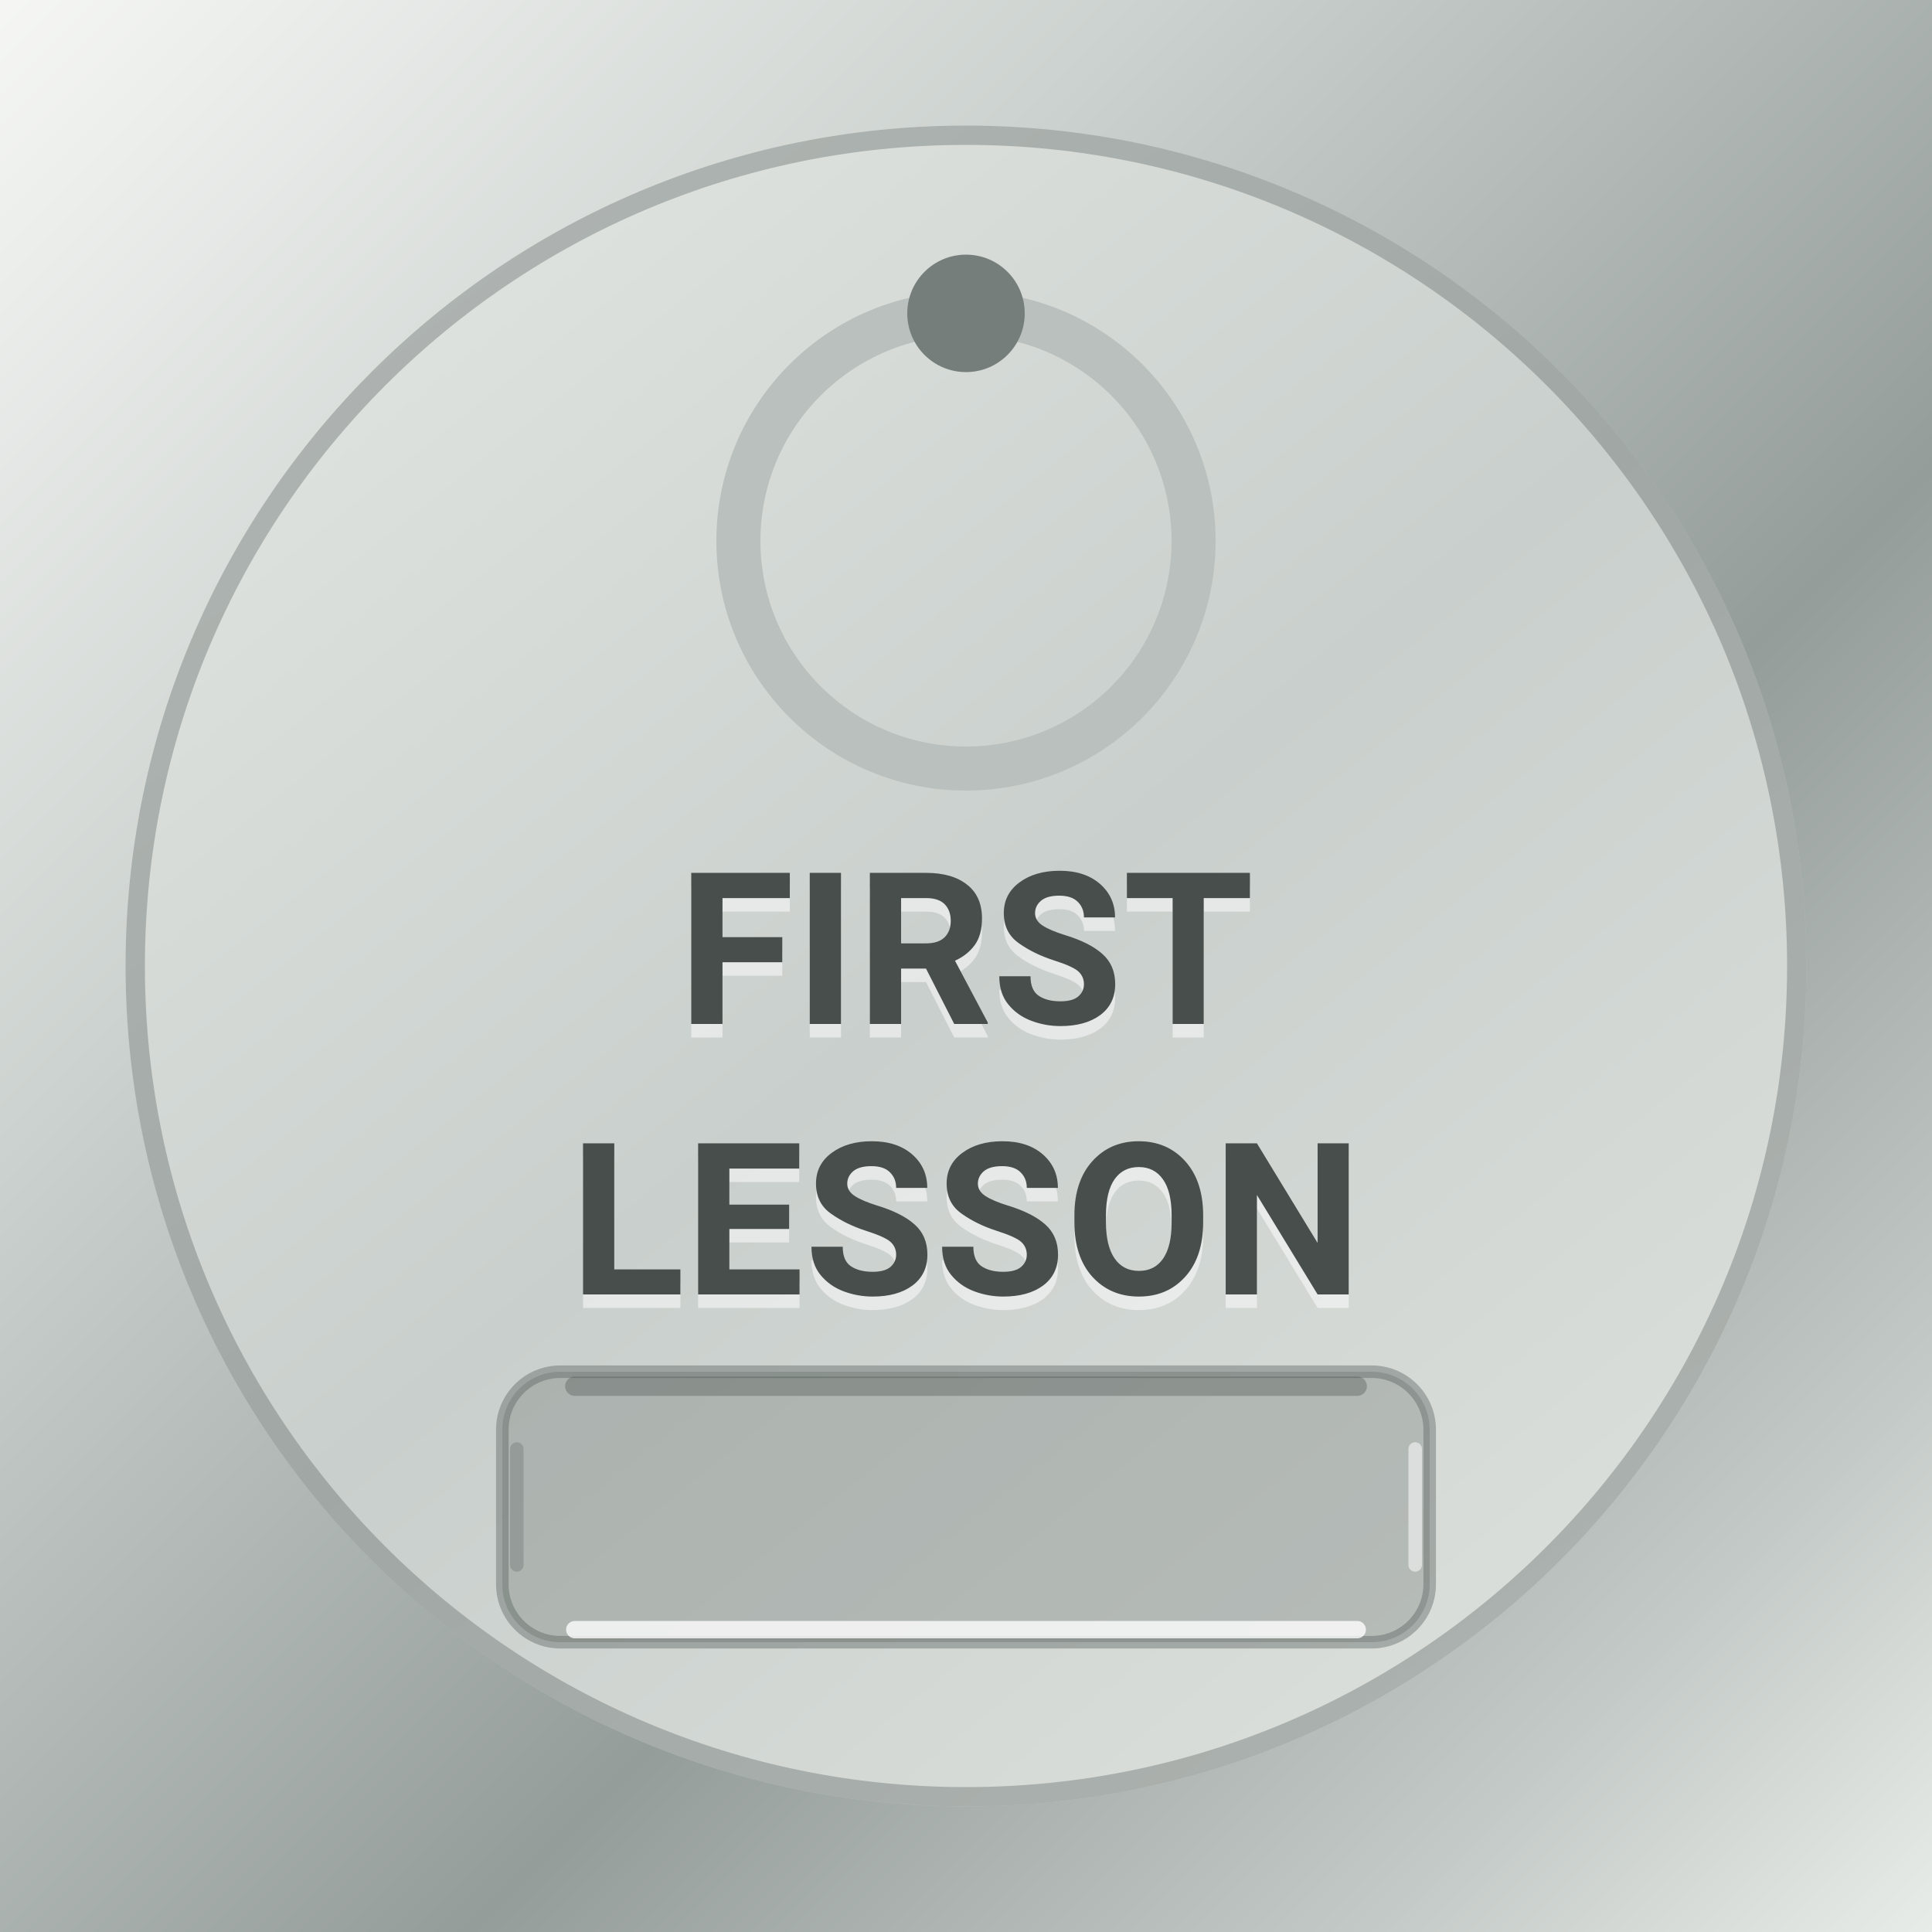
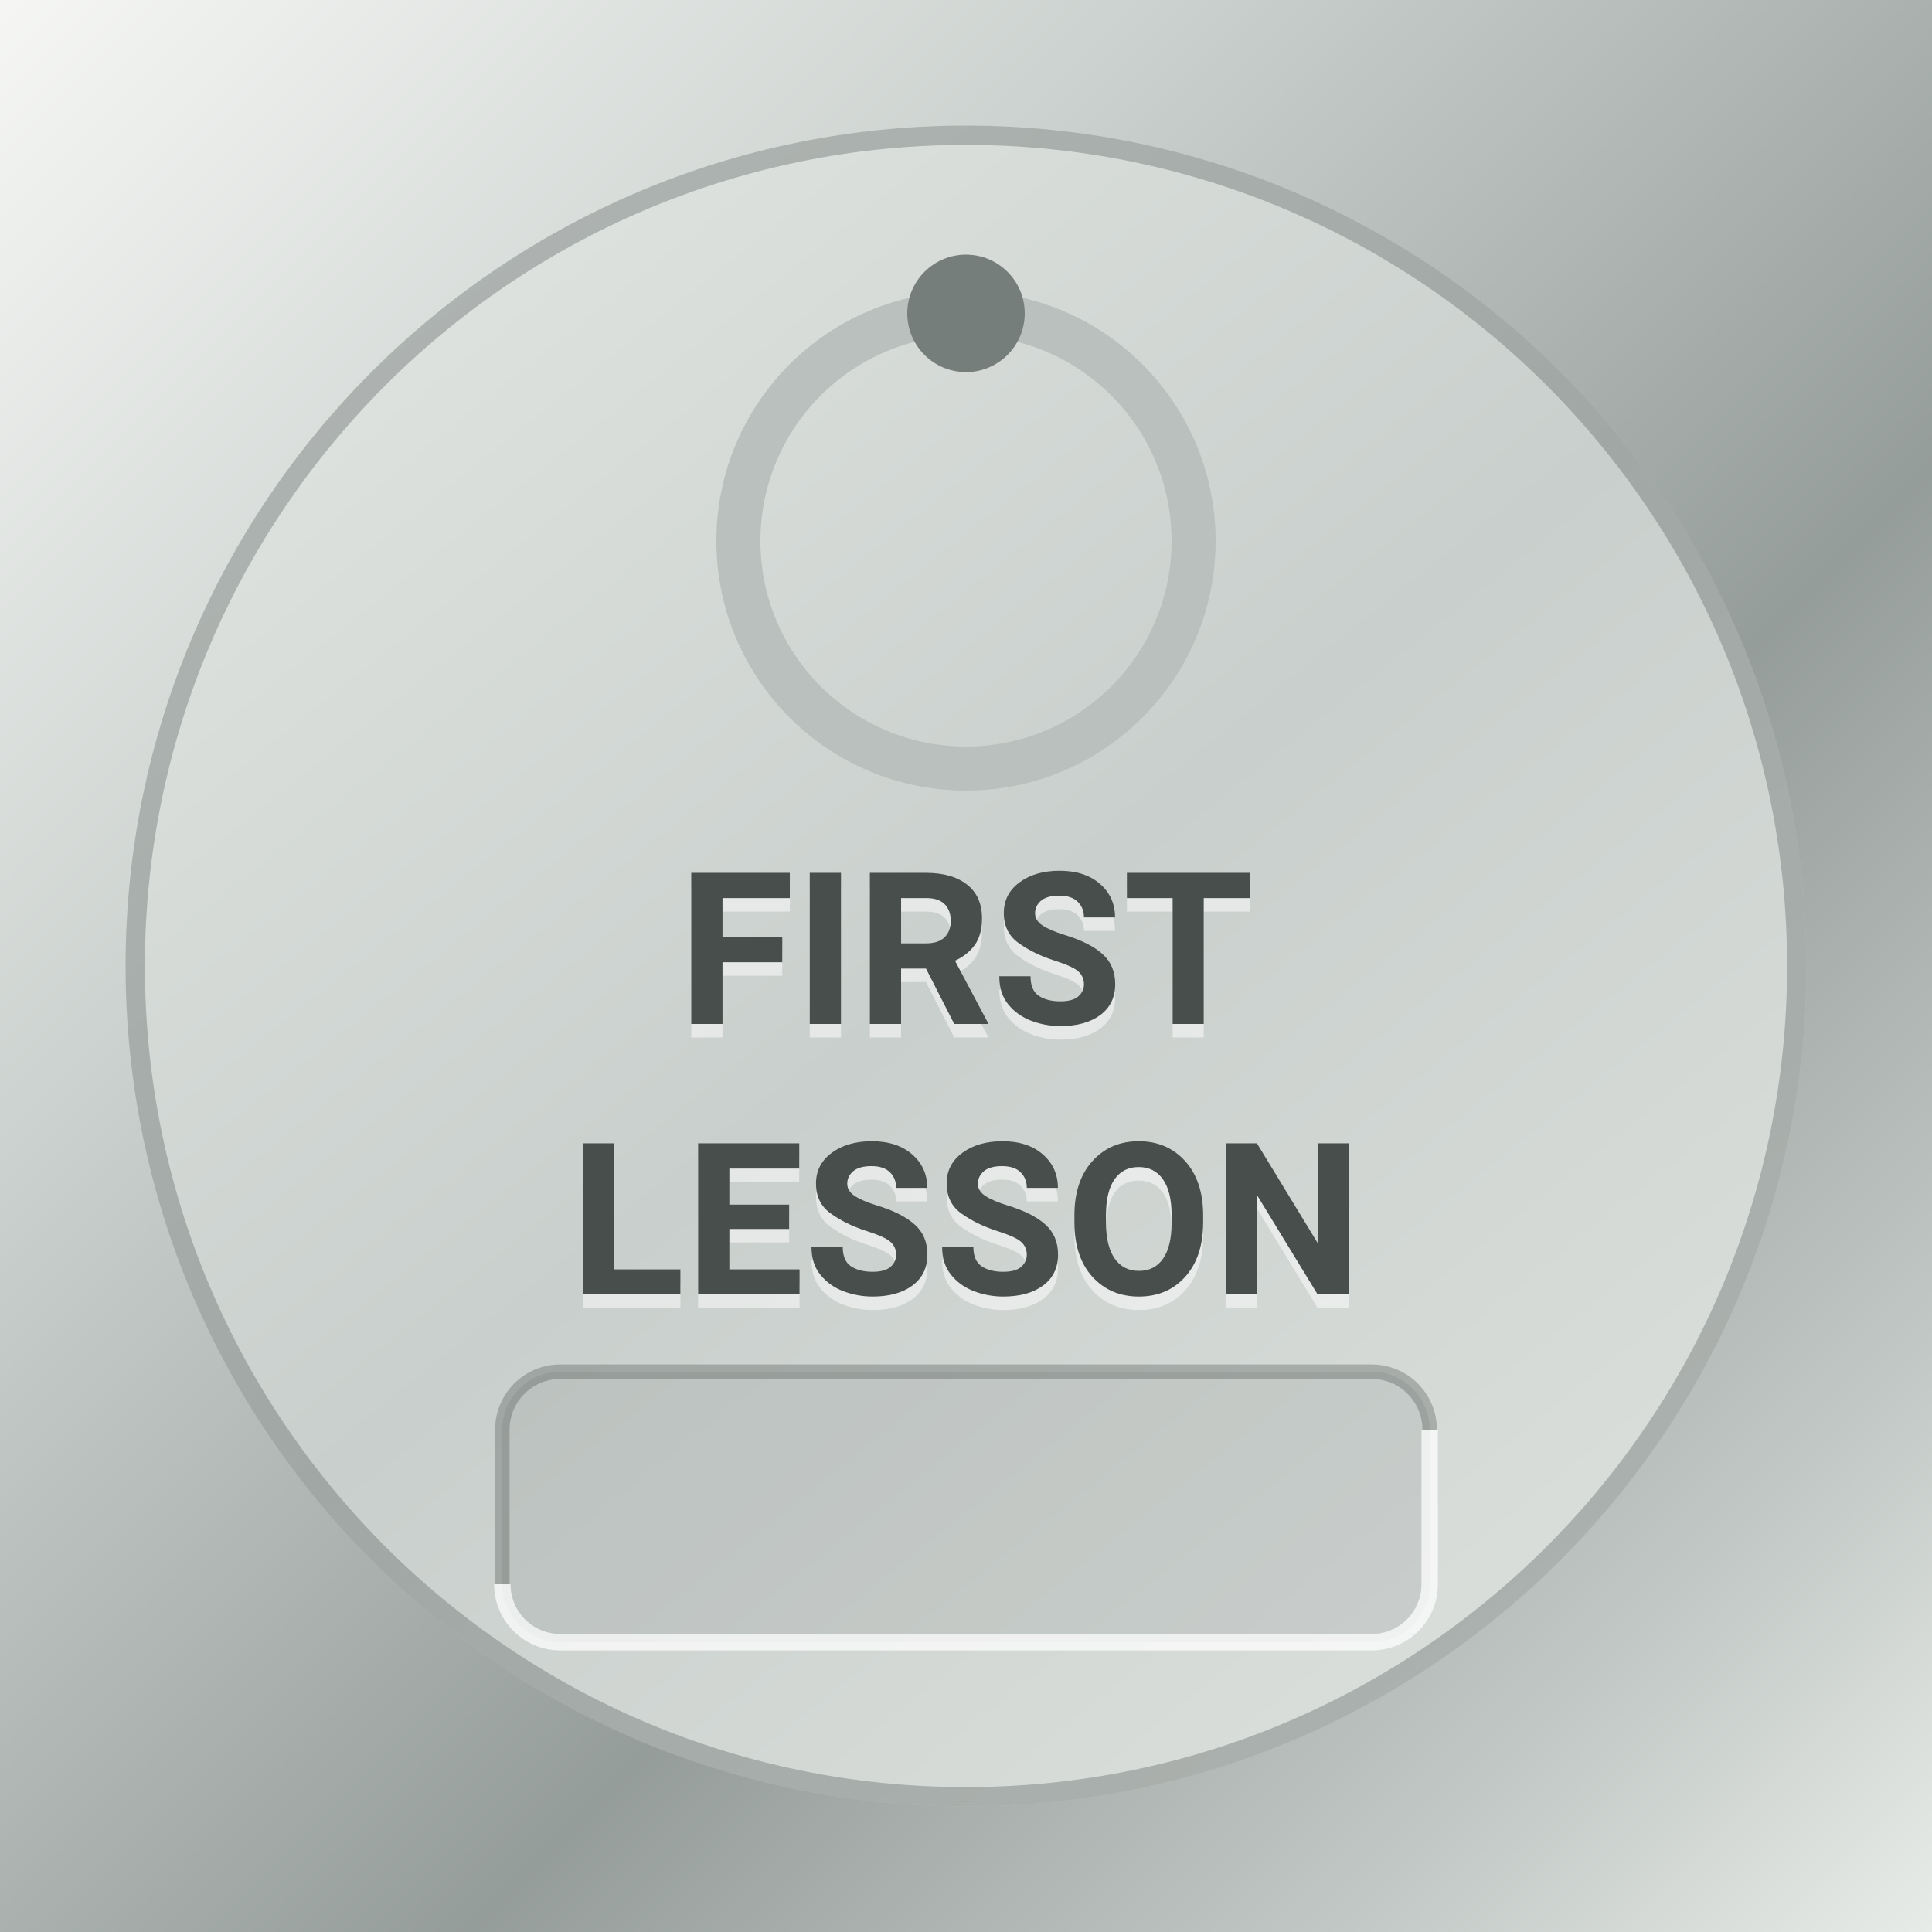
<svg xmlns="http://www.w3.org/2000/svg" width="200" height="200" viewBox="0 0 200 200" role="img" aria-label="First Lesson pin, back">
  <defs>
    <linearGradient id="b" x1="0" y1="0" x2="1" y2="1">
      <stop offset="0" stop-color="#f6f7f5" />
      <stop offset=".3" stop-color="#ccd2cf" />
      <stop offset=".62" stop-color="#959d9a" />
      <stop offset=".85" stop-color="#c3c9c6" />
      <stop offset="1" stop-color="#e9edea" />
    </linearGradient>
    <linearGradient id="p" x1=".1" y1="0" x2=".9" y2="1">
      <stop offset="0" stop-color="#e3e7e4" />
      <stop offset=".5" stop-color="#c9cfcc" />
      <stop offset="1" stop-color="#dee2df" />
    </linearGradient>
  </defs>
  <rect width="200" height="200" fill="url(#b)" />
  <circle cx="100" cy="100" r="87" fill="url(#p)" />
  <circle cx="100" cy="100" r="86" fill="none" stroke="#5f6764" stroke-opacity=".38" stroke-width="2" />
  <g transform="translate(100 56) scale(.38) translate(-100 -100)">
    <circle cx="100" cy="100" r="62" fill="none" stroke="#b9c0bd" stroke-width="12" />
    <circle cx="100" cy="38" r="16" fill="#767e7b" />
  </g>
  <text x="100" y="106" text-anchor="middle" textLength="77.5" font-family="system-ui,-apple-system,'Segoe UI',Roboto,'Helvetica Neue',Arial,sans-serif" font-size="22" font-weight="700" fill="#ffffff" fill-opacity=".5" transform="translate(0 1.4)">FIRST</text>
  <text x="100" y="106" text-anchor="middle" textLength="77.5" font-family="system-ui,-apple-system,'Segoe UI',Roboto,'Helvetica Neue',Arial,sans-serif" font-size="22" font-weight="700" fill="#474e4b">FIRST</text>
  <text x="100" y="134" text-anchor="middle" textLength="93" font-family="system-ui,-apple-system,'Segoe UI',Roboto,'Helvetica Neue',Arial,sans-serif" font-size="22" font-weight="700" fill="#ffffff" fill-opacity=".5" transform="translate(0 1.4)">LESSON</text>
  <text x="100" y="134" text-anchor="middle" textLength="93" font-family="system-ui,-apple-system,'Segoe UI',Roboto,'Helvetica Neue',Arial,sans-serif" font-size="22" font-weight="700" fill="#474e4b">LESSON</text>
-   <rect x="52" y="142" width="96" height="28" rx="6" fill="#7f8783" fill-opacity=".4" />
-   <rect x="52" y="142" width="96" height="28" rx="6" fill="none" stroke="#565e5b" stroke-opacity=".4" stroke-width="1.3" />
-   <path d="M59.5 143.5H140.5" fill="none" stroke="#3f4744" stroke-opacity=".32" stroke-width="2" stroke-linecap="round" />
-   <path d="M59.5 168.7H140.5" fill="none" stroke="#ffffff" stroke-opacity=".78" stroke-width="1.8" stroke-linecap="round" />
-   <path d="M53.5 150V162" fill="none" stroke="#3f4744" stroke-opacity=".22" stroke-width="1.4" stroke-linecap="round" />
-   <path d="M146.5 150V162" fill="none" stroke="#ffffff" stroke-opacity=".52" stroke-width="1.4" stroke-linecap="round" />
+   <rect x="52" y="142" width="96" height="28" rx="6" fill="#6f7773" fill-opacity=".15" />
+   <path d="M52 164V148A6 6 0 0 1 58 142H142A6 6 0 0 1 148 148" fill="none" stroke="#3d4542" stroke-opacity=".3" stroke-width="1.5" />
+   <path d="M148 148V164A6 6 0 0 1 142 170H58A6 6 0 0 1 52 164" fill="none" stroke="#ffffff" stroke-opacity=".72" stroke-width="1.7" />
</svg>
